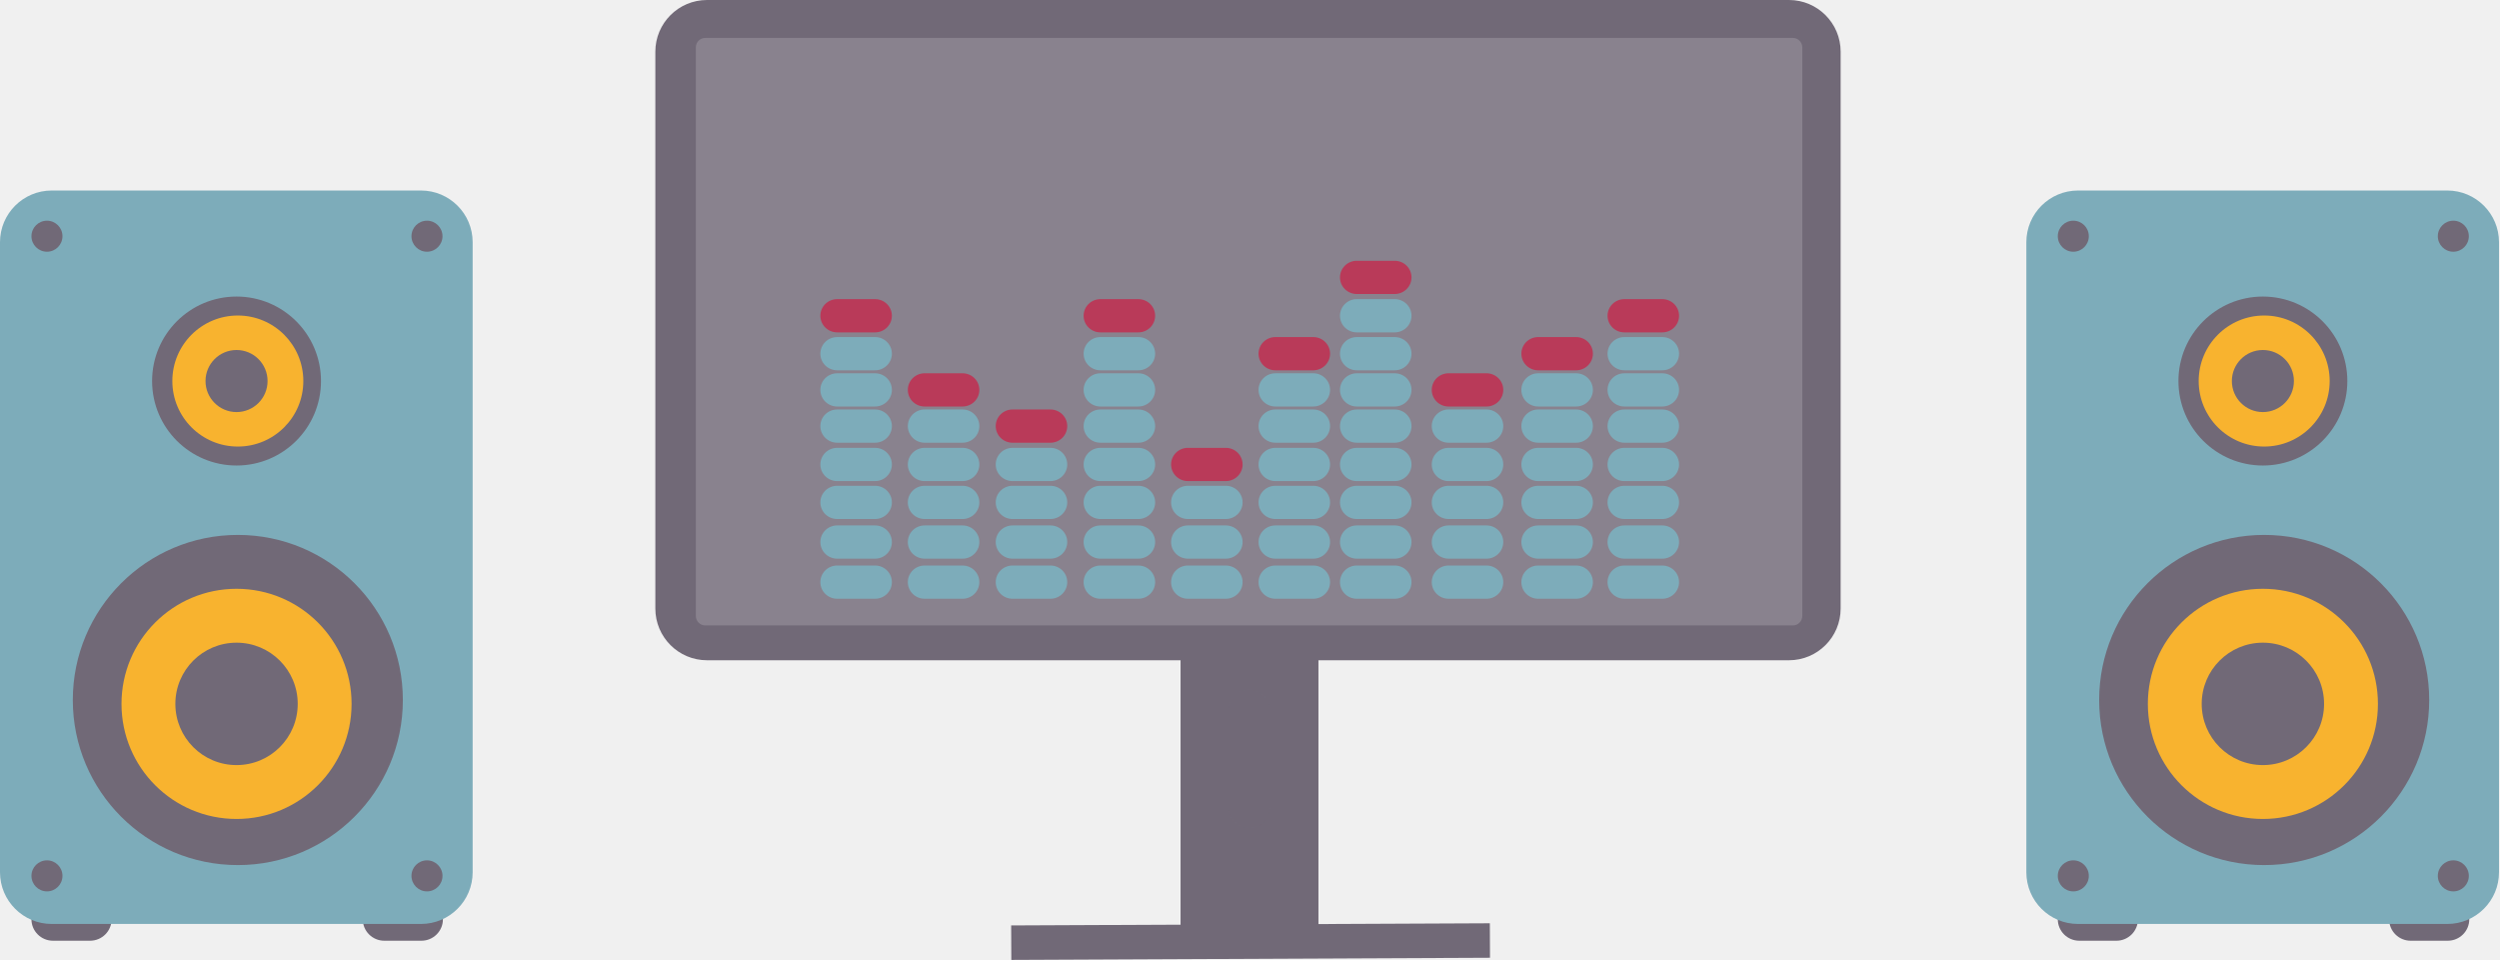
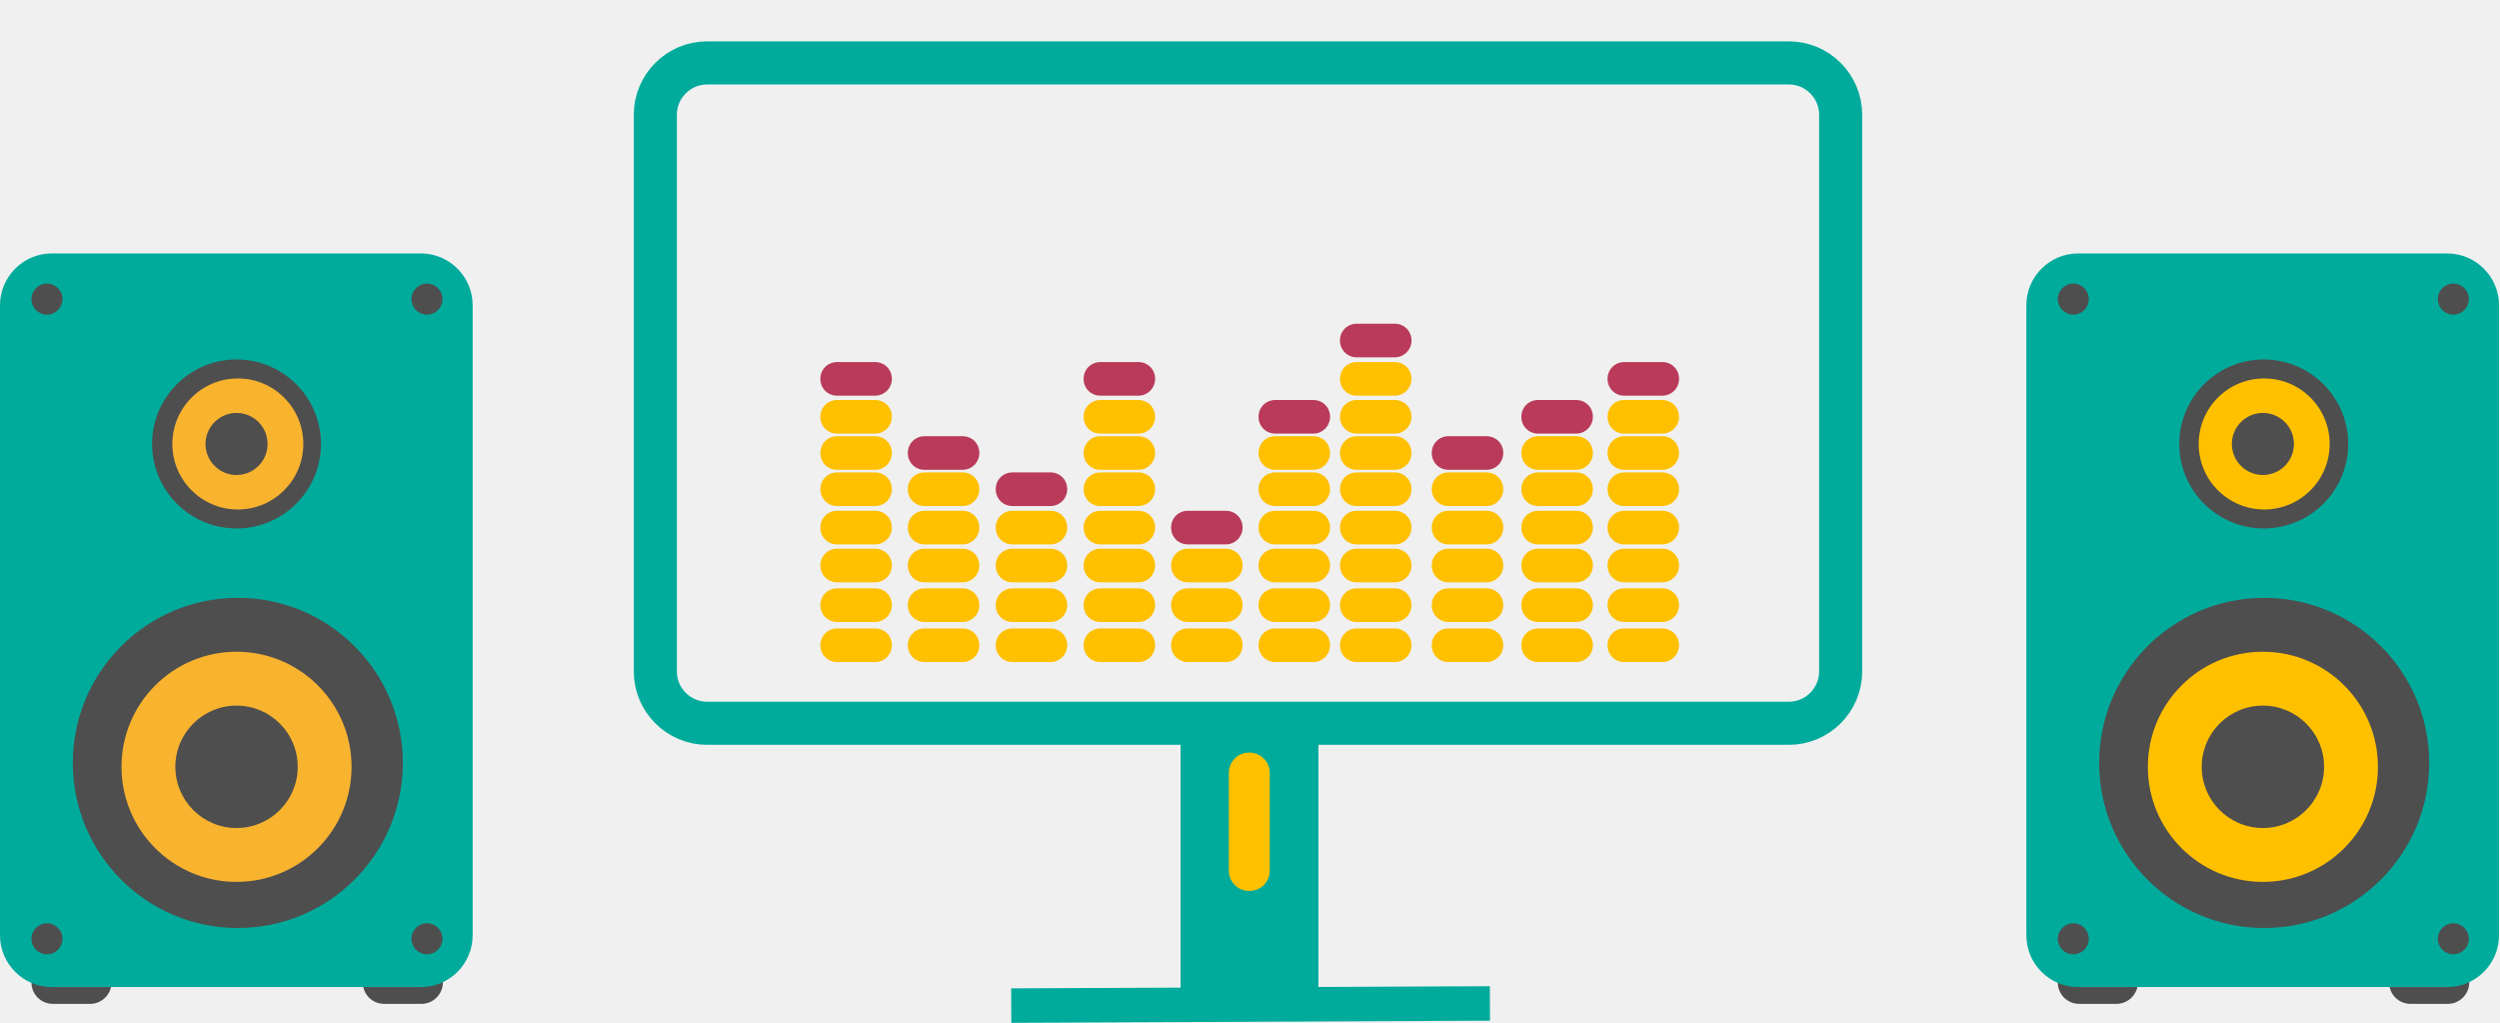
- <svg xmlns="http://www.w3.org/2000/svg" viewBox="0 0 580 222.7">
-   <rect x="7.3" y="208.3" width="18.6" height="9.95" rx="5" ry="5" style="fill:#716977" />
-   <rect x="84.2" y="208.3" width="18.6" height="9.95" rx="5" ry="5" style="fill:#716977" />
-   <rect y="44.2" width="109.7" height="170.16" rx="12" ry="12" style="fill:#7dacba" />
-   <circle cx="10.9" cy="54.8" r="3.6" style="fill:#716977" />
-   <circle cx="99.1" cy="54.8" r="3.6" style="fill:#716977" />
-   <circle cx="10.9" cy="203.2" r="3.6" style="fill:#716977" />
-   <circle cx="99.1" cy="203.2" r="3.6" style="fill:#716977" />
-   <circle cx="54.9" cy="88.4" r="19.6" style="fill:#716977" />
-   <circle cx="55.2" cy="88.4" r="15.2" style="fill:#f8b32f" />
-   <circle cx="55.2" cy="162.4" r="38.3" style="fill:#716977" />
-   <circle cx="54.9" cy="88.4" r="7.2" style="fill:#716977" />
-   <circle cx="54.9" cy="163.3" r="26.7" style="fill:#f8b32f" />
-   <circle cx="54.9" cy="163.3" r="14.2" style="fill:#716977" />
-   <rect x="152.1" width="275.1" height="153.18" rx="12" ry="12" style="fill:#716977" />
-   <rect x="161.5" y="8.8" width="256.8" height="136.3" rx="2.2" ry="2.2" style="fill:#fff;opacity:0.17" />
-   <rect x="274" y="149.4" width="32" height="69.34" rx="1.6" ry="1.6" style="fill:#716977" />
-   <line x1="234.7" y1="218.7" x2="345.8" y2="218.2" style="fill:none;stroke:#716977;stroke-miterlimit:10;stroke-width:8px" />
-   <rect x="285.2" y="160" width="9.5" height="32.11" rx="4.7" ry="4.7" style="fill:#716977;opacity:0.33" />
-   <rect x="190.4" y="131.2" width="16.6" height="7.71" rx="3.9" ry="3.9" style="fill:#7dacba" />
-   <rect x="210.7" y="131.2" width="16.6" height="7.71" rx="3.9" ry="3.9" style="fill:#7dacba" />
-   <rect x="231.1" y="131.2" width="16.6" height="7.71" rx="3.9" ry="3.9" style="fill:#7dacba" />
-   <rect x="251.5" y="131.2" width="16.6" height="7.71" rx="3.9" ry="3.9" style="fill:#7dacba" />
-   <rect x="271.8" y="131.2" width="16.6" height="7.71" rx="3.9" ry="3.9" style="fill:#7dacba" />
-   <rect x="292.1" y="131.2" width="16.6" height="7.71" rx="3.9" ry="3.9" style="fill:#7dacba" />
-   <rect x="311" y="131.2" width="16.6" height="7.71" rx="3.9" ry="3.9" style="fill:#7dacba" />
-   <rect x="332.3" y="131.2" width="16.6" height="7.71" rx="3.9" ry="3.9" style="fill:#7dacba" />
-   <rect x="353.1" y="131.2" width="16.6" height="7.71" rx="3.9" ry="3.9" style="fill:#7dacba" />
-   <rect x="373.1" y="131.2" width="16.6" height="7.71" rx="3.9" ry="3.9" style="fill:#7dacba" />
-   <rect x="190.4" y="121.9" width="16.6" height="7.71" rx="3.9" ry="3.9" style="fill:#7dacba" />
-   <rect x="210.7" y="121.9" width="16.6" height="7.71" rx="3.9" ry="3.9" style="fill:#7dacba" />
-   <rect x="231.1" y="121.9" width="16.6" height="7.71" rx="3.9" ry="3.9" style="fill:#7dacba" />
-   <rect x="251.5" y="121.9" width="16.6" height="7.71" rx="3.9" ry="3.9" style="fill:#7dacba" />
-   <rect x="271.8" y="121.9" width="16.6" height="7.71" rx="3.9" ry="3.9" style="fill:#7dacba" />
-   <rect x="292.1" y="121.9" width="16.6" height="7.71" rx="3.9" ry="3.9" style="fill:#7dacba" />
-   <rect x="311" y="121.9" width="16.6" height="7.71" rx="3.9" ry="3.9" style="fill:#7dacba" />
-   <rect x="332.3" y="121.9" width="16.6" height="7.71" rx="3.9" ry="3.9" style="fill:#7dacba" />
-   <rect x="353.1" y="121.9" width="16.6" height="7.71" rx="3.9" ry="3.9" style="fill:#7dacba" />
-   <rect x="373.1" y="121.9" width="16.6" height="7.71" rx="3.9" ry="3.9" style="fill:#7dacba" />
-   <rect x="190.4" y="112.7" width="16.6" height="7.71" rx="3.9" ry="3.9" style="fill:#7dacba" />
-   <rect x="210.7" y="112.7" width="16.6" height="7.71" rx="3.9" ry="3.9" style="fill:#7dacba" />
-   <rect x="231.1" y="112.7" width="16.6" height="7.71" rx="3.9" ry="3.9" style="fill:#7dacba" />
-   <rect x="251.5" y="112.7" width="16.6" height="7.71" rx="3.9" ry="3.9" style="fill:#7dacba" />
-   <rect x="271.8" y="112.7" width="16.6" height="7.71" rx="3.9" ry="3.9" style="fill:#7dacba" />
-   <rect x="292.1" y="112.7" width="16.6" height="7.71" rx="3.9" ry="3.9" style="fill:#7dacba" />
-   <rect x="311" y="112.7" width="16.6" height="7.71" rx="3.9" ry="3.9" style="fill:#7dacba" />
-   <rect x="332.3" y="112.7" width="16.6" height="7.71" rx="3.9" ry="3.9" style="fill:#7dacba" />
-   <rect x="353.1" y="112.7" width="16.6" height="7.71" rx="3.9" ry="3.9" style="fill:#7dacba" />
-   <rect x="373.1" y="112.7" width="16.6" height="7.71" rx="3.9" ry="3.9" style="fill:#7dacba" />
-   <rect x="190.4" y="103.9" width="16.6" height="7.71" rx="3.9" ry="3.9" style="fill:#7dacba" />
-   <rect x="210.7" y="103.9" width="16.6" height="7.71" rx="3.9" ry="3.9" style="fill:#7dacba" />
-   <rect x="231.1" y="103.9" width="16.6" height="7.71" rx="3.9" ry="3.9" style="fill:#7dacba" />
-   <rect x="251.5" y="103.9" width="16.6" height="7.71" rx="3.9" ry="3.9" style="fill:#7dacba" />
-   <rect x="271.8" y="103.9" width="16.6" height="7.71" rx="3.9" ry="3.9" style="fill:#b93a59" />
-   <rect x="292.1" y="103.9" width="16.6" height="7.71" rx="3.9" ry="3.9" style="fill:#7dacba" />
-   <rect x="311" y="103.9" width="16.6" height="7.71" rx="3.9" ry="3.9" style="fill:#7dacba" />
-   <rect x="332.3" y="103.9" width="16.6" height="7.71" rx="3.9" ry="3.9" style="fill:#7dacba" />
-   <rect x="353.1" y="103.9" width="16.6" height="7.71" rx="3.9" ry="3.9" style="fill:#7dacba" />
-   <rect x="373.1" y="103.9" width="16.6" height="7.71" rx="3.9" ry="3.9" style="fill:#7dacba" />
-   <rect x="190.4" y="95" width="16.6" height="7.71" rx="3.9" ry="3.9" style="fill:#7dacba" />
-   <rect x="210.7" y="95" width="16.6" height="7.71" rx="3.9" ry="3.9" style="fill:#7dacba" />
-   <rect x="231.1" y="95" width="16.6" height="7.71" rx="3.9" ry="3.9" style="fill:#b93a59" />
-   <rect x="251.5" y="95" width="16.6" height="7.71" rx="3.9" ry="3.9" style="fill:#7dacba" />
-   <rect x="292.1" y="95" width="16.6" height="7.71" rx="3.9" ry="3.9" style="fill:#7dacba" />
-   <rect x="311" y="95" width="16.6" height="7.71" rx="3.9" ry="3.9" style="fill:#7dacba" />
-   <rect x="332.3" y="95" width="16.6" height="7.71" rx="3.9" ry="3.9" style="fill:#7dacba" />
-   <rect x="353.1" y="95" width="16.6" height="7.71" rx="3.9" ry="3.9" style="fill:#7dacba" />
-   <rect x="373.1" y="95" width="16.6" height="7.71" rx="3.9" ry="3.9" style="fill:#7dacba" />
-   <rect x="190.4" y="86.6" width="16.6" height="7.71" rx="3.9" ry="3.9" style="fill:#7dacba" />
-   <rect x="210.7" y="86.6" width="16.6" height="7.71" rx="3.9" ry="3.9" style="fill:#b93a59" />
-   <rect x="251.5" y="86.6" width="16.6" height="7.71" rx="3.9" ry="3.9" style="fill:#7dacba" />
-   <rect x="292.1" y="86.6" width="16.6" height="7.71" rx="3.9" ry="3.9" style="fill:#7dacba" />
-   <rect x="311" y="86.6" width="16.6" height="7.71" rx="3.9" ry="3.9" style="fill:#7dacba" />
-   <rect x="332.3" y="86.6" width="16.6" height="7.71" rx="3.9" ry="3.9" style="fill:#b93a59" />
-   <rect x="353.1" y="86.6" width="16.6" height="7.71" rx="3.9" ry="3.9" style="fill:#7dacba" />
-   <rect x="373.1" y="86.6" width="16.6" height="7.71" rx="3.9" ry="3.9" style="fill:#7dacba" />
-   <rect x="190.4" y="78.2" width="16.6" height="7.71" rx="3.9" ry="3.9" style="fill:#7dacba" />
-   <rect x="251.5" y="78.2" width="16.6" height="7.71" rx="3.9" ry="3.9" style="fill:#7dacba" />
-   <rect x="292.1" y="78.2" width="16.6" height="7.71" rx="3.9" ry="3.9" style="fill:#b93a59" />
-   <rect x="311" y="78.2" width="16.6" height="7.71" rx="3.9" ry="3.9" style="fill:#7dacba" />
-   <rect x="353.1" y="78.2" width="16.6" height="7.71" rx="3.9" ry="3.9" style="fill:#b93a59" />
-   <rect x="373.1" y="78.2" width="16.6" height="7.71" rx="3.9" ry="3.9" style="fill:#7dacba" />
-   <rect x="190.4" y="69.4" width="16.6" height="7.71" rx="3.9" ry="3.9" style="fill:#b93a59" />
-   <rect x="251.5" y="69.4" width="16.6" height="7.71" rx="3.9" ry="3.9" style="fill:#b93a59" />
-   <rect x="311" y="69.4" width="16.6" height="7.71" rx="3.9" ry="3.9" style="fill:#7dacba" />
-   <rect x="373.1" y="69.4" width="16.6" height="7.71" rx="3.9" ry="3.9" style="fill:#b93a59" />
-   <rect x="311" y="60.5" width="16.6" height="7.71" rx="3.9" ry="3.9" style="fill:#b93a59" />
-   <rect x="477.6" y="208.3" width="18.6" height="9.95" rx="5" ry="5" style="fill:#716977" />
-   <rect x="554.5" y="208.3" width="18.6" height="9.95" rx="5" ry="5" style="fill:#716977" />
-   <rect x="470.3" y="44.2" width="109.7" height="170.16" rx="12" ry="12" style="fill:#7dacba" />
-   <circle cx="481.2" cy="54.8" r="3.6" style="fill:#716977" />
-   <circle cx="569.4" cy="54.8" r="3.6" style="fill:#716977" />
-   <circle cx="481.2" cy="203.2" r="3.6" style="fill:#716977" />
-   <circle cx="569.4" cy="203.2" r="3.6" style="fill:#716977" />
-   <circle cx="525.2" cy="88.4" r="19.6" style="fill:#716977" />
-   <circle cx="525.5" cy="88.4" r="15.2" style="fill:#f8b32f" />
-   <circle cx="525.5" cy="162.4" r="38.3" style="fill:#716977" />
-   <circle cx="525.2" cy="88.4" r="7.2" style="fill:#716977" />
-   <circle cx="525.2" cy="163.3" r="26.7" style="fill:#f8b32f" />
-   <circle cx="525.2" cy="163.3" r="14.2" style="fill:#716977" />
+ <svg xmlns="http://www.w3.org/2000/svg" version="1.1" id="Layer_1" x="0px" y="0px" viewBox="0 0 580 237.3" style="enable-background:new 0 0 580 237.3;" xml:space="preserve">
+   <style type="text/css">
+ 	.st0{fill:#4E4E4E;}
+ 	.st1{fill:#00AB9C;}
+ 	.st2{fill:#F8B32F;}
+ 	.st3{fill:none;stroke:#00AB9C;stroke-width:10;stroke-miterlimit:10;}
+ 	.st4{fill:#716977;stroke:#00AB9C;stroke-width:8;stroke-miterlimit:10;}
+ 	.st5{fill:#FFC000;}
+ 	.st6{fill:#B93A59;}
+ 	.st7{fill:#FFC000;enable-background:new    ;}
+ </style>
+   <path class="st0" d="M12.3,222.9h8.6c2.8,0,5,2.2,5,5v0c0,2.7-2.2,5-5,5h-8.6c-2.8,0-5-2.2-5-5v0C7.3,225.1,9.5,222.9,12.3,222.9z" />
+   <path class="st0" d="M89.2,222.9h8.6c2.8,0,5,2.2,5,5v0c0,2.7-2.2,5-5,5h-8.6c-2.8,0-5-2.2-5-5v0C84.2,225.1,86.4,222.9,89.2,222.9z  " />
+   <path class="st1" d="M12,58.8h85.7c6.6,0,12,5.4,12,12V217c0,6.6-5.4,12-12,12H12c-6.6,0-12-5.4-12-12V70.8C0,64.2,5.4,58.8,12,58.8  z" />
+   <circle class="st0" cx="10.9" cy="69.4" r="3.6" />
+   <circle class="st0" cx="99.1" cy="69.4" r="3.6" />
+   <circle class="st0" cx="10.9" cy="217.8" r="3.6" />
+   <circle class="st0" cx="99.1" cy="217.8" r="3.6" />
+   <circle class="st0" cx="54.9" cy="103" r="19.6" />
+   <circle class="st2" cx="55.2" cy="103" r="15.2" />
+   <circle class="st0" cx="55.2" cy="177" r="38.3" />
+   <circle class="st0" cx="54.9" cy="103" r="7.2" />
+   <circle class="st2" cx="54.9" cy="177.9" r="26.7" />
+   <circle class="st0" cx="54.9" cy="177.9" r="14.2" />
+   <path class="st3" d="M164.1,14.6h251.1c6.6,0,12,5.4,12,12v129.2c0,6.6-5.4,12-12,12H164.1c-6.6,0-12-5.4-12-12V26.6  C152.1,20,157.5,14.6,164.1,14.6z" />
+   <path class="st1" d="M275.6,164h28.8c0.9,0,1.6,0.7,1.6,1.6v66.1c0,0.9-0.7,1.6-1.6,1.6h-28.8c-0.9,0-1.6-0.7-1.6-1.6v-66.1  C274,164.7,274.7,164,275.6,164z" />
+   <line class="st4" x1="234.7" y1="233.3" x2="345.8" y2="232.8" />
+   <path class="st5" d="M194.3,145.8h8.8c2.2,0,3.9,1.7,3.9,3.9v0c0,2.1-1.7,3.9-3.9,3.9h-8.8c-2.2,0-3.9-1.7-3.9-3.9v0  C190.4,147.5,192.1,145.8,194.3,145.8z" />
+   <path class="st5" d="M214.6,145.8h8.8c2.2,0,3.9,1.7,3.9,3.9v0c0,2.1-1.7,3.9-3.9,3.9h-8.8c-2.2,0-3.9-1.7-3.9-3.9v0  C210.7,147.5,212.4,145.8,214.6,145.8z" />
+   <path class="st5" d="M235,145.8h8.8c2.2,0,3.9,1.7,3.9,3.9v0c0,2.1-1.7,3.9-3.9,3.9H235c-2.2,0-3.9-1.7-3.9-3.9v0  C231.1,147.5,232.8,145.8,235,145.8z" />
+   <path class="st5" d="M255.4,145.8h8.8c2.2,0,3.9,1.7,3.9,3.9v0c0,2.1-1.7,3.9-3.9,3.9h-8.8c-2.2,0-3.9-1.7-3.9-3.9v0  C251.5,147.5,253.2,145.8,255.4,145.8z" />
+   <path class="st5" d="M275.7,145.8h8.8c2.2,0,3.9,1.7,3.9,3.9v0c0,2.1-1.7,3.9-3.9,3.9h-8.8c-2.2,0-3.9-1.7-3.9-3.9v0  C271.8,147.5,273.5,145.8,275.7,145.8z" />
+   <path class="st5" d="M296,145.8h8.8c2.2,0,3.9,1.7,3.9,3.9v0c0,2.1-1.7,3.9-3.9,3.9H296c-2.2,0-3.9-1.7-3.9-3.9v0  C292.1,147.5,293.8,145.8,296,145.8z" />
+   <path class="st5" d="M314.9,145.8h8.8c2.2,0,3.9,1.7,3.9,3.9v0c0,2.1-1.7,3.9-3.9,3.9h-8.8c-2.2,0-3.9-1.7-3.9-3.9v0  C311,147.5,312.7,145.8,314.9,145.8z" />
+   <path class="st5" d="M336.2,145.8h8.8c2.2,0,3.9,1.7,3.9,3.9v0c0,2.1-1.7,3.9-3.9,3.9h-8.8c-2.2,0-3.9-1.7-3.9-3.9v0  C332.3,147.5,334,145.8,336.2,145.8z" />
+   <path class="st5" d="M357,145.8h8.8c2.2,0,3.9,1.7,3.9,3.9v0c0,2.1-1.7,3.9-3.9,3.9H357c-2.2,0-3.9-1.7-3.9-3.9v0  C353.1,147.5,354.8,145.8,357,145.8z" />
+   <path class="st5" d="M377,145.8h8.8c2.2,0,3.9,1.7,3.9,3.9v0c0,2.1-1.7,3.9-3.9,3.9H377c-2.2,0-3.9-1.7-3.9-3.9v0  C373.1,147.5,374.8,145.8,377,145.8z" />
+   <path class="st5" d="M194.3,136.5h8.8c2.2,0,3.9,1.7,3.9,3.9l0,0c0,2.1-1.7,3.9-3.9,3.9h-8.8c-2.2,0-3.9-1.7-3.9-3.9l0,0  C190.4,138.2,192.1,136.5,194.3,136.5z" />
+   <path class="st5" d="M214.6,136.5h8.8c2.2,0,3.9,1.7,3.9,3.9l0,0c0,2.1-1.7,3.9-3.9,3.9h-8.8c-2.2,0-3.9-1.7-3.9-3.9l0,0  C210.7,138.2,212.4,136.5,214.6,136.5z" />
+   <path class="st5" d="M235,136.5h8.8c2.2,0,3.9,1.7,3.9,3.9l0,0c0,2.1-1.7,3.9-3.9,3.9H235c-2.2,0-3.9-1.7-3.9-3.9l0,0  C231.1,138.2,232.8,136.5,235,136.5z" />
+   <path class="st5" d="M255.4,136.5h8.8c2.2,0,3.9,1.7,3.9,3.9l0,0c0,2.1-1.7,3.9-3.9,3.9h-8.8c-2.2,0-3.9-1.7-3.9-3.9l0,0  C251.5,138.2,253.2,136.5,255.4,136.5z" />
+   <path class="st5" d="M275.7,136.5h8.8c2.2,0,3.9,1.7,3.9,3.9l0,0c0,2.1-1.7,3.9-3.9,3.9h-8.8c-2.2,0-3.9-1.7-3.9-3.9l0,0  C271.8,138.2,273.5,136.5,275.7,136.5z" />
+   <path class="st5" d="M296,136.5h8.8c2.2,0,3.9,1.7,3.9,3.9l0,0c0,2.1-1.7,3.9-3.9,3.9H296c-2.2,0-3.9-1.7-3.9-3.9l0,0  C292.1,138.2,293.8,136.5,296,136.5z" />
+   <path class="st5" d="M314.9,136.5h8.8c2.2,0,3.9,1.7,3.9,3.9l0,0c0,2.1-1.7,3.9-3.9,3.9h-8.8c-2.2,0-3.9-1.7-3.9-3.9l0,0  C311,138.2,312.7,136.5,314.9,136.5z" />
+   <path class="st5" d="M336.2,136.5h8.8c2.2,0,3.9,1.7,3.9,3.9l0,0c0,2.1-1.7,3.9-3.9,3.9h-8.8c-2.2,0-3.9-1.7-3.9-3.9l0,0  C332.3,138.2,334,136.5,336.2,136.5z" />
+   <path class="st5" d="M357,136.5h8.8c2.2,0,3.9,1.7,3.9,3.9l0,0c0,2.1-1.7,3.9-3.9,3.9H357c-2.2,0-3.9-1.7-3.9-3.9l0,0  C353.1,138.2,354.8,136.5,357,136.5z" />
+   <path class="st5" d="M377,136.5h8.8c2.2,0,3.9,1.7,3.9,3.9l0,0c0,2.1-1.7,3.9-3.9,3.9H377c-2.2,0-3.9-1.7-3.9-3.9l0,0  C373.1,138.2,374.8,136.5,377,136.5z" />
+   <path class="st5" d="M194.3,127.3h8.8c2.2,0,3.9,1.7,3.9,3.9l0,0c0,2.1-1.7,3.9-3.9,3.9h-8.8c-2.2,0-3.9-1.7-3.9-3.9l0,0  C190.4,129,192.1,127.3,194.3,127.3z" />
+   <path class="st5" d="M214.6,127.3h8.8c2.2,0,3.9,1.7,3.9,3.9l0,0c0,2.1-1.7,3.9-3.9,3.9h-8.8c-2.2,0-3.9-1.7-3.9-3.9l0,0  C210.7,129,212.4,127.3,214.6,127.3z" />
+   <path class="st5" d="M235,127.3h8.8c2.2,0,3.9,1.7,3.9,3.9l0,0c0,2.1-1.7,3.9-3.9,3.9H235c-2.2,0-3.9-1.7-3.9-3.9l0,0  C231.1,129,232.8,127.3,235,127.3z" />
+   <path class="st5" d="M255.4,127.3h8.8c2.2,0,3.9,1.7,3.9,3.9l0,0c0,2.1-1.7,3.9-3.9,3.9h-8.8c-2.2,0-3.9-1.7-3.9-3.9l0,0  C251.5,129,253.2,127.3,255.4,127.3z" />
+   <path class="st5" d="M275.7,127.3h8.8c2.2,0,3.9,1.7,3.9,3.9l0,0c0,2.1-1.7,3.9-3.9,3.9h-8.8c-2.2,0-3.9-1.7-3.9-3.9l0,0  C271.8,129,273.5,127.3,275.7,127.3z" />
+   <path class="st5" d="M296,127.3h8.8c2.2,0,3.9,1.7,3.9,3.9l0,0c0,2.1-1.7,3.9-3.9,3.9H296c-2.2,0-3.9-1.7-3.9-3.9l0,0  C292.1,129,293.8,127.3,296,127.3z" />
+   <path class="st5" d="M314.9,127.3h8.8c2.2,0,3.9,1.7,3.9,3.9l0,0c0,2.1-1.7,3.9-3.9,3.9h-8.8c-2.2,0-3.9-1.7-3.9-3.9l0,0  C311,129,312.7,127.3,314.9,127.3z" />
+   <path class="st5" d="M336.2,127.3h8.8c2.2,0,3.9,1.7,3.9,3.9l0,0c0,2.1-1.7,3.9-3.9,3.9h-8.8c-2.2,0-3.9-1.7-3.9-3.9l0,0  C332.3,129,334,127.3,336.2,127.3z" />
+   <path class="st5" d="M357,127.3h8.8c2.2,0,3.9,1.7,3.9,3.9l0,0c0,2.1-1.7,3.9-3.9,3.9H357c-2.2,0-3.9-1.7-3.9-3.9l0,0  C353.1,129,354.8,127.3,357,127.3z" />
+   <path class="st5" d="M377,127.3h8.8c2.2,0,3.9,1.7,3.9,3.9l0,0c0,2.1-1.7,3.9-3.9,3.9H377c-2.2,0-3.9-1.7-3.9-3.9l0,0  C373.1,129,374.8,127.3,377,127.3z" />
+   <path class="st5" d="M194.3,118.5h8.8c2.2,0,3.9,1.7,3.9,3.9v0c0,2.1-1.7,3.9-3.9,3.9h-8.8c-2.2,0-3.9-1.7-3.9-3.9v0  C190.4,120.2,192.1,118.5,194.3,118.5z" />
+   <path class="st5" d="M214.6,118.5h8.8c2.2,0,3.9,1.7,3.9,3.9v0c0,2.1-1.7,3.9-3.9,3.9h-8.8c-2.2,0-3.9-1.7-3.9-3.9v0  C210.7,120.2,212.4,118.5,214.6,118.5z" />
+   <path class="st5" d="M235,118.5h8.8c2.2,0,3.9,1.7,3.9,3.9v0c0,2.1-1.7,3.9-3.9,3.9H235c-2.2,0-3.9-1.7-3.9-3.9v0  C231.1,120.2,232.8,118.5,235,118.5z" />
+   <path class="st5" d="M255.4,118.5h8.8c2.2,0,3.9,1.7,3.9,3.9v0c0,2.1-1.7,3.9-3.9,3.9h-8.8c-2.2,0-3.9-1.7-3.9-3.9v0  C251.5,120.2,253.2,118.5,255.4,118.5z" />
+   <path class="st6" d="M275.7,118.5h8.8c2.2,0,3.9,1.7,3.9,3.9v0c0,2.1-1.7,3.9-3.9,3.9h-8.8c-2.2,0-3.9-1.7-3.9-3.9v0  C271.8,120.2,273.5,118.5,275.7,118.5z" />
+   <path class="st5" d="M296,118.5h8.8c2.2,0,3.9,1.7,3.9,3.9v0c0,2.1-1.7,3.9-3.9,3.9H296c-2.2,0-3.9-1.7-3.9-3.9v0  C292.1,120.2,293.8,118.5,296,118.5z" />
+   <path class="st5" d="M314.9,118.5h8.8c2.2,0,3.9,1.7,3.9,3.9v0c0,2.1-1.7,3.9-3.9,3.9h-8.8c-2.2,0-3.9-1.7-3.9-3.9v0  C311,120.2,312.7,118.5,314.9,118.5z" />
+   <path class="st5" d="M336.2,118.5h8.8c2.2,0,3.9,1.7,3.9,3.9v0c0,2.1-1.7,3.9-3.9,3.9h-8.8c-2.2,0-3.9-1.7-3.9-3.9v0  C332.3,120.2,334,118.5,336.2,118.5z" />
+   <path class="st5" d="M357,118.5h8.8c2.2,0,3.9,1.7,3.9,3.9v0c0,2.1-1.7,3.9-3.9,3.9H357c-2.2,0-3.9-1.7-3.9-3.9v0  C353.1,120.2,354.8,118.5,357,118.5z" />
+   <path class="st5" d="M377,118.5h8.8c2.2,0,3.9,1.7,3.9,3.9v0c0,2.1-1.7,3.9-3.9,3.9H377c-2.2,0-3.9-1.7-3.9-3.9v0  C373.1,120.2,374.8,118.5,377,118.5z" />
+   <path class="st5" d="M194.3,109.6h8.8c2.2,0,3.9,1.7,3.9,3.9v0c0,2.1-1.7,3.9-3.9,3.9h-8.8c-2.2,0-3.9-1.7-3.9-3.9v0  C190.4,111.3,192.1,109.6,194.3,109.6z" />
+   <path class="st5" d="M214.6,109.6h8.8c2.2,0,3.9,1.7,3.9,3.9v0c0,2.1-1.7,3.9-3.9,3.9h-8.8c-2.2,0-3.9-1.7-3.9-3.9v0  C210.7,111.3,212.4,109.6,214.6,109.6z" />
+   <path class="st6" d="M235,109.6h8.8c2.2,0,3.9,1.7,3.9,3.9v0c0,2.1-1.7,3.9-3.9,3.9H235c-2.2,0-3.9-1.7-3.9-3.9v0  C231.1,111.3,232.8,109.6,235,109.6z" />
+   <path class="st5" d="M255.4,109.6h8.8c2.2,0,3.9,1.7,3.9,3.9v0c0,2.1-1.7,3.9-3.9,3.9h-8.8c-2.2,0-3.9-1.7-3.9-3.9v0  C251.5,111.3,253.2,109.6,255.4,109.6z" />
+   <path class="st5" d="M296,109.6h8.8c2.2,0,3.9,1.7,3.9,3.9v0c0,2.1-1.7,3.9-3.9,3.9H296c-2.2,0-3.9-1.7-3.9-3.9v0  C292.1,111.3,293.8,109.6,296,109.6z" />
+   <path class="st5" d="M314.9,109.6h8.8c2.2,0,3.9,1.7,3.9,3.9v0c0,2.1-1.7,3.9-3.9,3.9h-8.8c-2.2,0-3.9-1.7-3.9-3.9v0  C311,111.3,312.7,109.6,314.9,109.6z" />
+   <path class="st5" d="M336.2,109.6h8.8c2.2,0,3.9,1.7,3.9,3.9v0c0,2.1-1.7,3.9-3.9,3.9h-8.8c-2.2,0-3.9-1.7-3.9-3.9v0  C332.3,111.3,334,109.6,336.2,109.6z" />
+   <path class="st5" d="M357,109.6h8.8c2.2,0,3.9,1.7,3.9,3.9v0c0,2.1-1.7,3.9-3.9,3.9H357c-2.2,0-3.9-1.7-3.9-3.9v0  C353.1,111.3,354.8,109.6,357,109.6z" />
+   <path class="st5" d="M377,109.6h8.8c2.2,0,3.9,1.7,3.9,3.9v0c0,2.1-1.7,3.9-3.9,3.9H377c-2.2,0-3.9-1.7-3.9-3.9v0  C373.1,111.3,374.8,109.6,377,109.6z" />
+   <path class="st5" d="M194.3,101.2h8.8c2.2,0,3.9,1.7,3.9,3.9v0c0,2.1-1.7,3.9-3.9,3.9h-8.8c-2.2,0-3.9-1.7-3.9-3.9v0  C190.4,102.9,192.1,101.2,194.3,101.2z" />
+   <path class="st6" d="M214.6,101.2h8.8c2.2,0,3.9,1.7,3.9,3.9v0c0,2.1-1.7,3.9-3.9,3.9h-8.8c-2.2,0-3.9-1.7-3.9-3.9v0  C210.7,102.9,212.4,101.2,214.6,101.2z" />
+   <path class="st5" d="M255.4,101.2h8.8c2.2,0,3.9,1.7,3.9,3.9v0c0,2.1-1.7,3.9-3.9,3.9h-8.8c-2.2,0-3.9-1.7-3.9-3.9v0  C251.5,102.9,253.2,101.2,255.4,101.2z" />
+   <path class="st5" d="M296,101.2h8.8c2.2,0,3.9,1.7,3.9,3.9v0c0,2.1-1.7,3.9-3.9,3.9H296c-2.2,0-3.9-1.7-3.9-3.9v0  C292.1,102.9,293.8,101.2,296,101.2z" />
+   <path class="st5" d="M314.9,101.2h8.8c2.2,0,3.9,1.7,3.9,3.9v0c0,2.1-1.7,3.9-3.9,3.9h-8.8c-2.2,0-3.9-1.7-3.9-3.9v0  C311,102.9,312.7,101.2,314.9,101.2z" />
+   <path class="st6" d="M336.2,101.2h8.8c2.2,0,3.9,1.7,3.9,3.9v0c0,2.1-1.7,3.9-3.9,3.9h-8.8c-2.2,0-3.9-1.7-3.9-3.9v0  C332.3,102.9,334,101.2,336.2,101.2z" />
+   <path class="st5" d="M357,101.2h8.8c2.2,0,3.9,1.7,3.9,3.9v0c0,2.1-1.7,3.9-3.9,3.9H357c-2.2,0-3.9-1.7-3.9-3.9v0  C353.1,102.9,354.8,101.2,357,101.2z" />
+   <path class="st5" d="M377,101.2h8.8c2.2,0,3.9,1.7,3.9,3.9v0c0,2.1-1.7,3.9-3.9,3.9H377c-2.2,0-3.9-1.7-3.9-3.9v0  C373.1,102.9,374.8,101.2,377,101.2z" />
+   <path class="st5" d="M194.3,92.8h8.8c2.2,0,3.9,1.7,3.9,3.9v0c0,2.1-1.7,3.9-3.9,3.9h-8.8c-2.2,0-3.9-1.7-3.9-3.9v0  C190.4,94.5,192.1,92.8,194.3,92.8z" />
+   <path class="st5" d="M255.4,92.8h8.8c2.2,0,3.9,1.7,3.9,3.9v0c0,2.1-1.7,3.9-3.9,3.9h-8.8c-2.2,0-3.9-1.7-3.9-3.9v0  C251.5,94.5,253.2,92.8,255.4,92.8z" />
+   <path class="st6" d="M296,92.8h8.8c2.2,0,3.9,1.7,3.9,3.9v0c0,2.1-1.7,3.9-3.9,3.9H296c-2.2,0-3.9-1.7-3.9-3.9v0  C292.1,94.5,293.8,92.8,296,92.8z" />
+   <path class="st5" d="M314.9,92.8h8.8c2.2,0,3.9,1.7,3.9,3.9v0c0,2.1-1.7,3.9-3.9,3.9h-8.8c-2.2,0-3.9-1.7-3.9-3.9v0  C311,94.5,312.7,92.8,314.9,92.8z" />
+   <path class="st6" d="M357,92.8h8.8c2.2,0,3.9,1.7,3.9,3.9v0c0,2.1-1.7,3.9-3.9,3.9H357c-2.2,0-3.9-1.7-3.9-3.9v0  C353.1,94.5,354.8,92.8,357,92.8z" />
+   <path class="st5" d="M377,92.8h8.8c2.2,0,3.9,1.7,3.9,3.9v0c0,2.1-1.7,3.9-3.9,3.9H377c-2.2,0-3.9-1.7-3.9-3.9v0  C373.1,94.5,374.8,92.8,377,92.8z" />
+   <path class="st6" d="M194.3,84h8.8c2.2,0,3.9,1.7,3.9,3.9v0c0,2.1-1.7,3.9-3.9,3.9h-8.8c-2.2,0-3.9-1.7-3.9-3.9v0  C190.4,85.7,192.1,84,194.3,84z" />
+   <path class="st6" d="M255.4,84h8.8c2.2,0,3.9,1.7,3.9,3.9v0c0,2.1-1.7,3.9-3.9,3.9h-8.8c-2.2,0-3.9-1.7-3.9-3.9v0  C251.5,85.7,253.2,84,255.4,84z" />
+   <path class="st5" d="M314.9,84h8.8c2.2,0,3.9,1.7,3.9,3.9v0c0,2.1-1.7,3.9-3.9,3.9h-8.8c-2.2,0-3.9-1.7-3.9-3.9v0  C311,85.7,312.7,84,314.9,84z" />
+   <path class="st6" d="M377,84h8.8c2.2,0,3.9,1.7,3.9,3.9v0c0,2.1-1.7,3.9-3.9,3.9H377c-2.2,0-3.9-1.7-3.9-3.9v0  C373.1,85.7,374.8,84,377,84z" />
+   <path class="st6" d="M314.9,75.1h8.8c2.2,0,3.9,1.7,3.9,3.9v0c0,2.1-1.7,3.9-3.9,3.9h-8.8c-2.2,0-3.9-1.7-3.9-3.9v0  C311,76.8,312.7,75.1,314.9,75.1z" />
+   <path class="st0" d="M482.6,222.9h8.6c2.8,0,5,2.2,5,5v0c0,2.7-2.2,5-5,5h-8.6c-2.8,0-5-2.2-5-5v0  C477.6,225.1,479.8,222.9,482.6,222.9z" />
+   <path class="st0" d="M559.5,222.9h8.6c2.8,0,5,2.2,5,5v0c0,2.7-2.2,5-5,5h-8.6c-2.8,0-5-2.2-5-5v0  C554.5,225.1,556.7,222.9,559.5,222.9z" />
+   <path class="st1" d="M482.3,58.8H568c6.6,0,12,5.4,12,12V217c0,6.6-5.4,12-12,12h-85.7c-6.6,0-12-5.4-12-12V70.8  C470.3,64.2,475.7,58.8,482.3,58.8z" />
+   <circle class="st0" cx="481.2" cy="69.4" r="3.6" />
+   <circle class="st0" cx="525.4" cy="103" r="19.6" />
+   <circle class="st0" cx="569.4" cy="69.4" r="3.6" />
+   <circle class="st0" cx="481.2" cy="217.8" r="3.6" />
+   <circle class="st0" cx="569.4" cy="217.8" r="3.6" />
+   <circle class="st5" cx="525.5" cy="103" r="15.2" />
+   <circle class="st0" cx="525.5" cy="177" r="38.3" />
+   <circle class="st0" cx="525.2" cy="103" r="7.2" />
+   <circle class="st5" cx="525.2" cy="177.9" r="26.7" />
+   <circle class="st0" cx="525.2" cy="177.9" r="14.2" />
+   <path class="st7" d="M289.9,174.6L289.9,174.6c2.7,0,4.8,2.1,4.8,4.7V202c0,2.6-2.1,4.7-4.7,4.7h-0.1c-2.6,0-4.7-2.1-4.7-4.7v-22.7  C285.2,176.7,287.3,174.6,289.9,174.6z" />
</svg>
